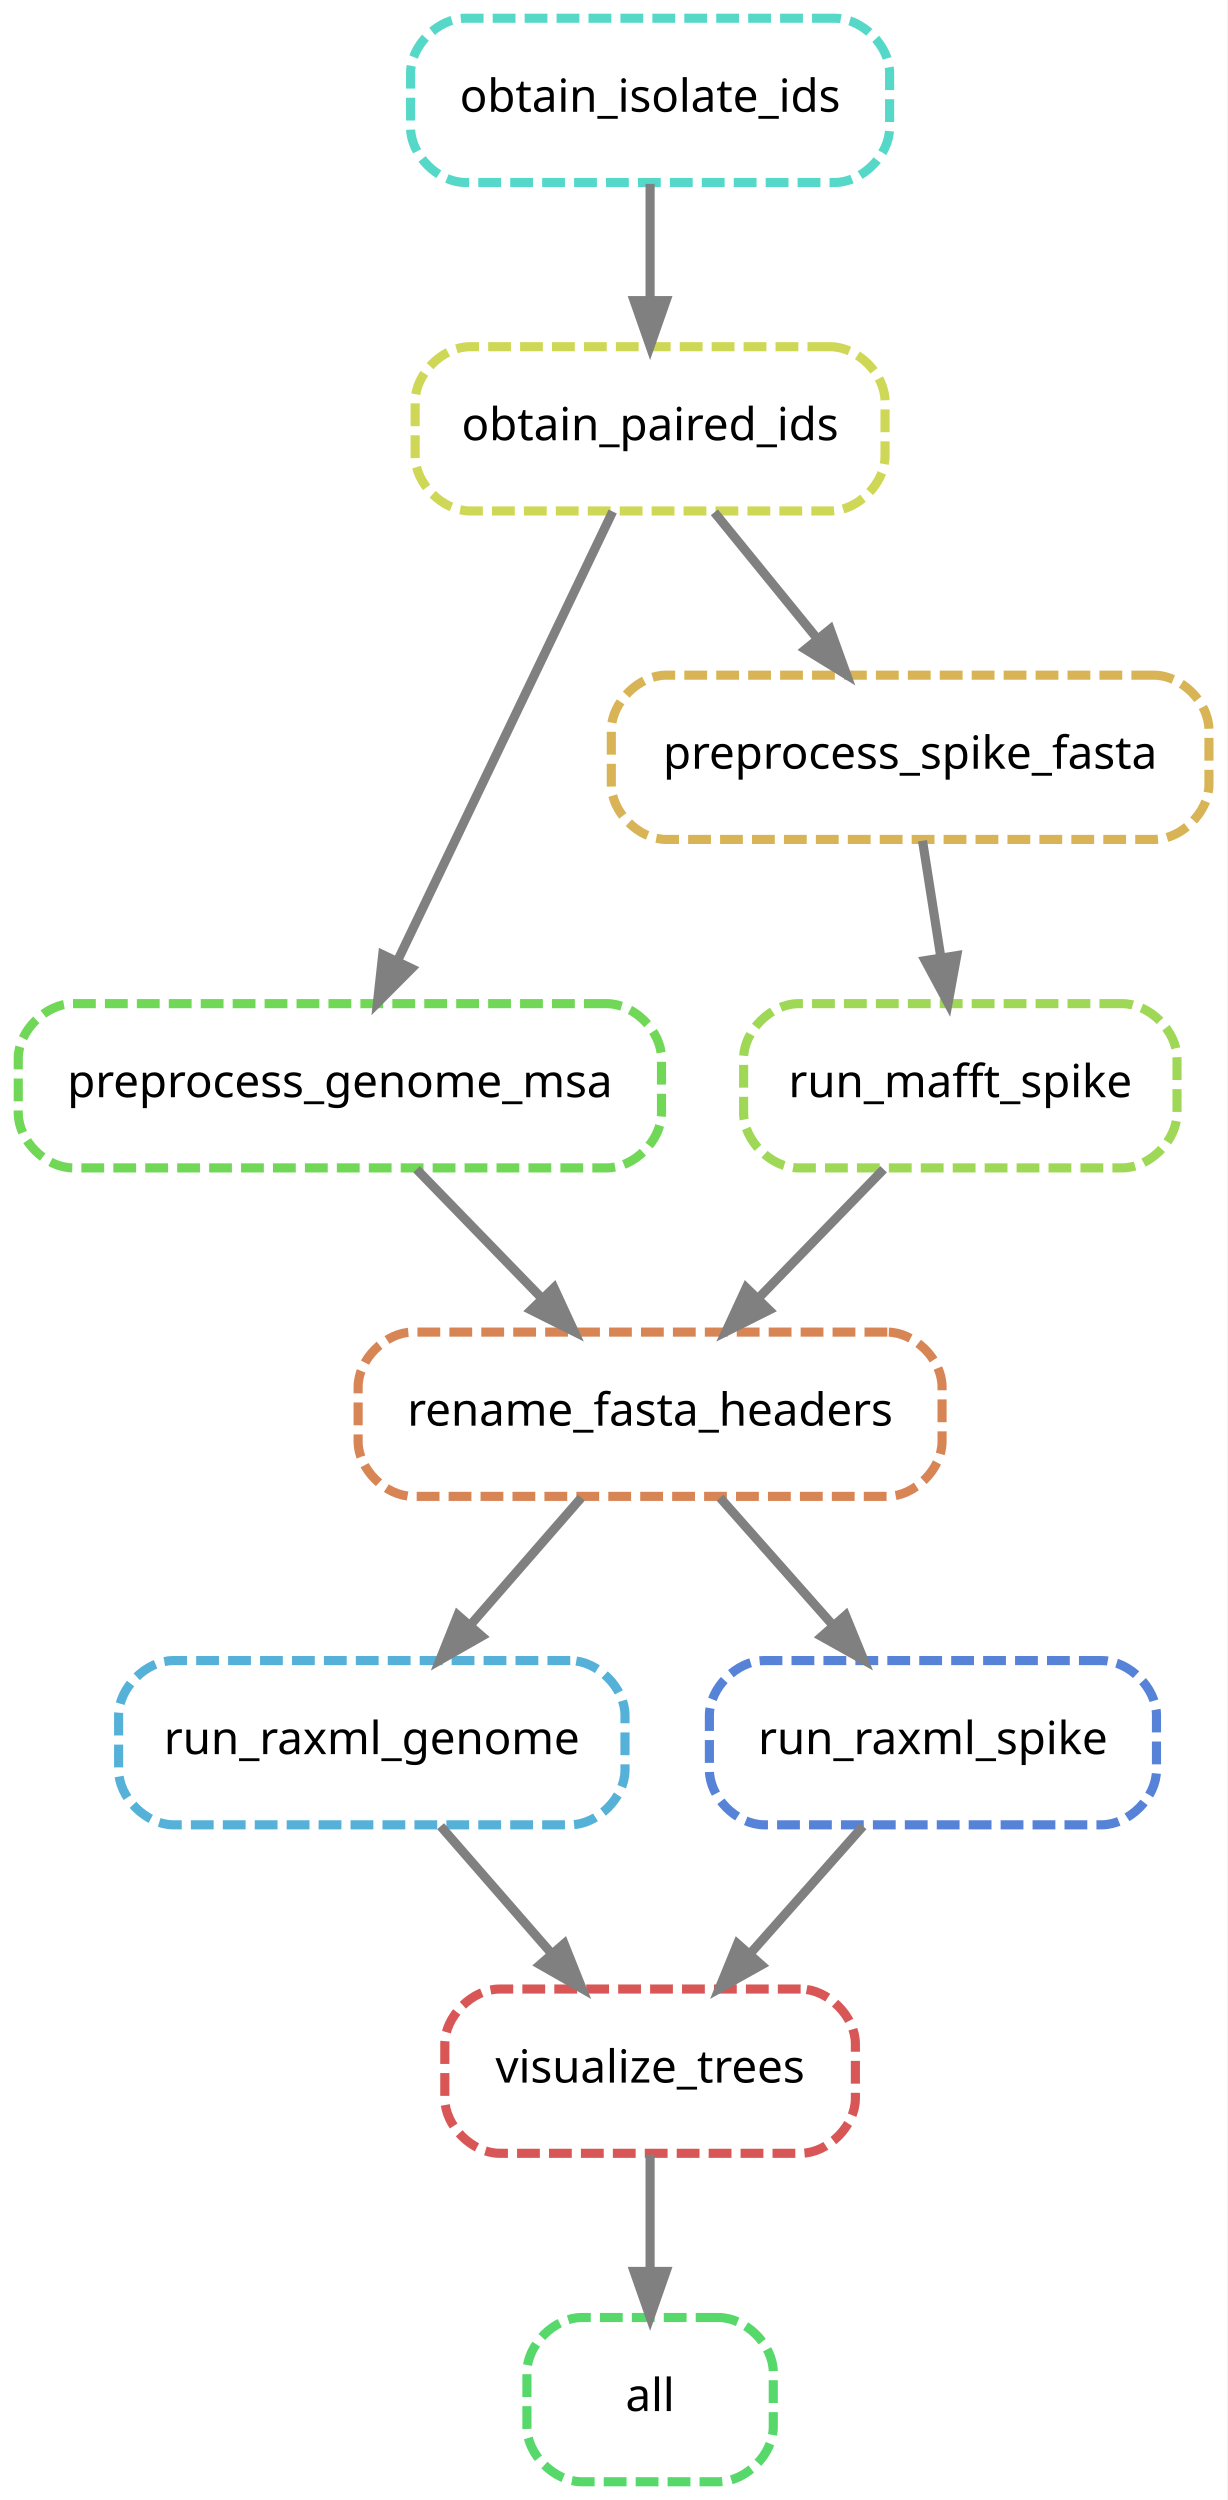
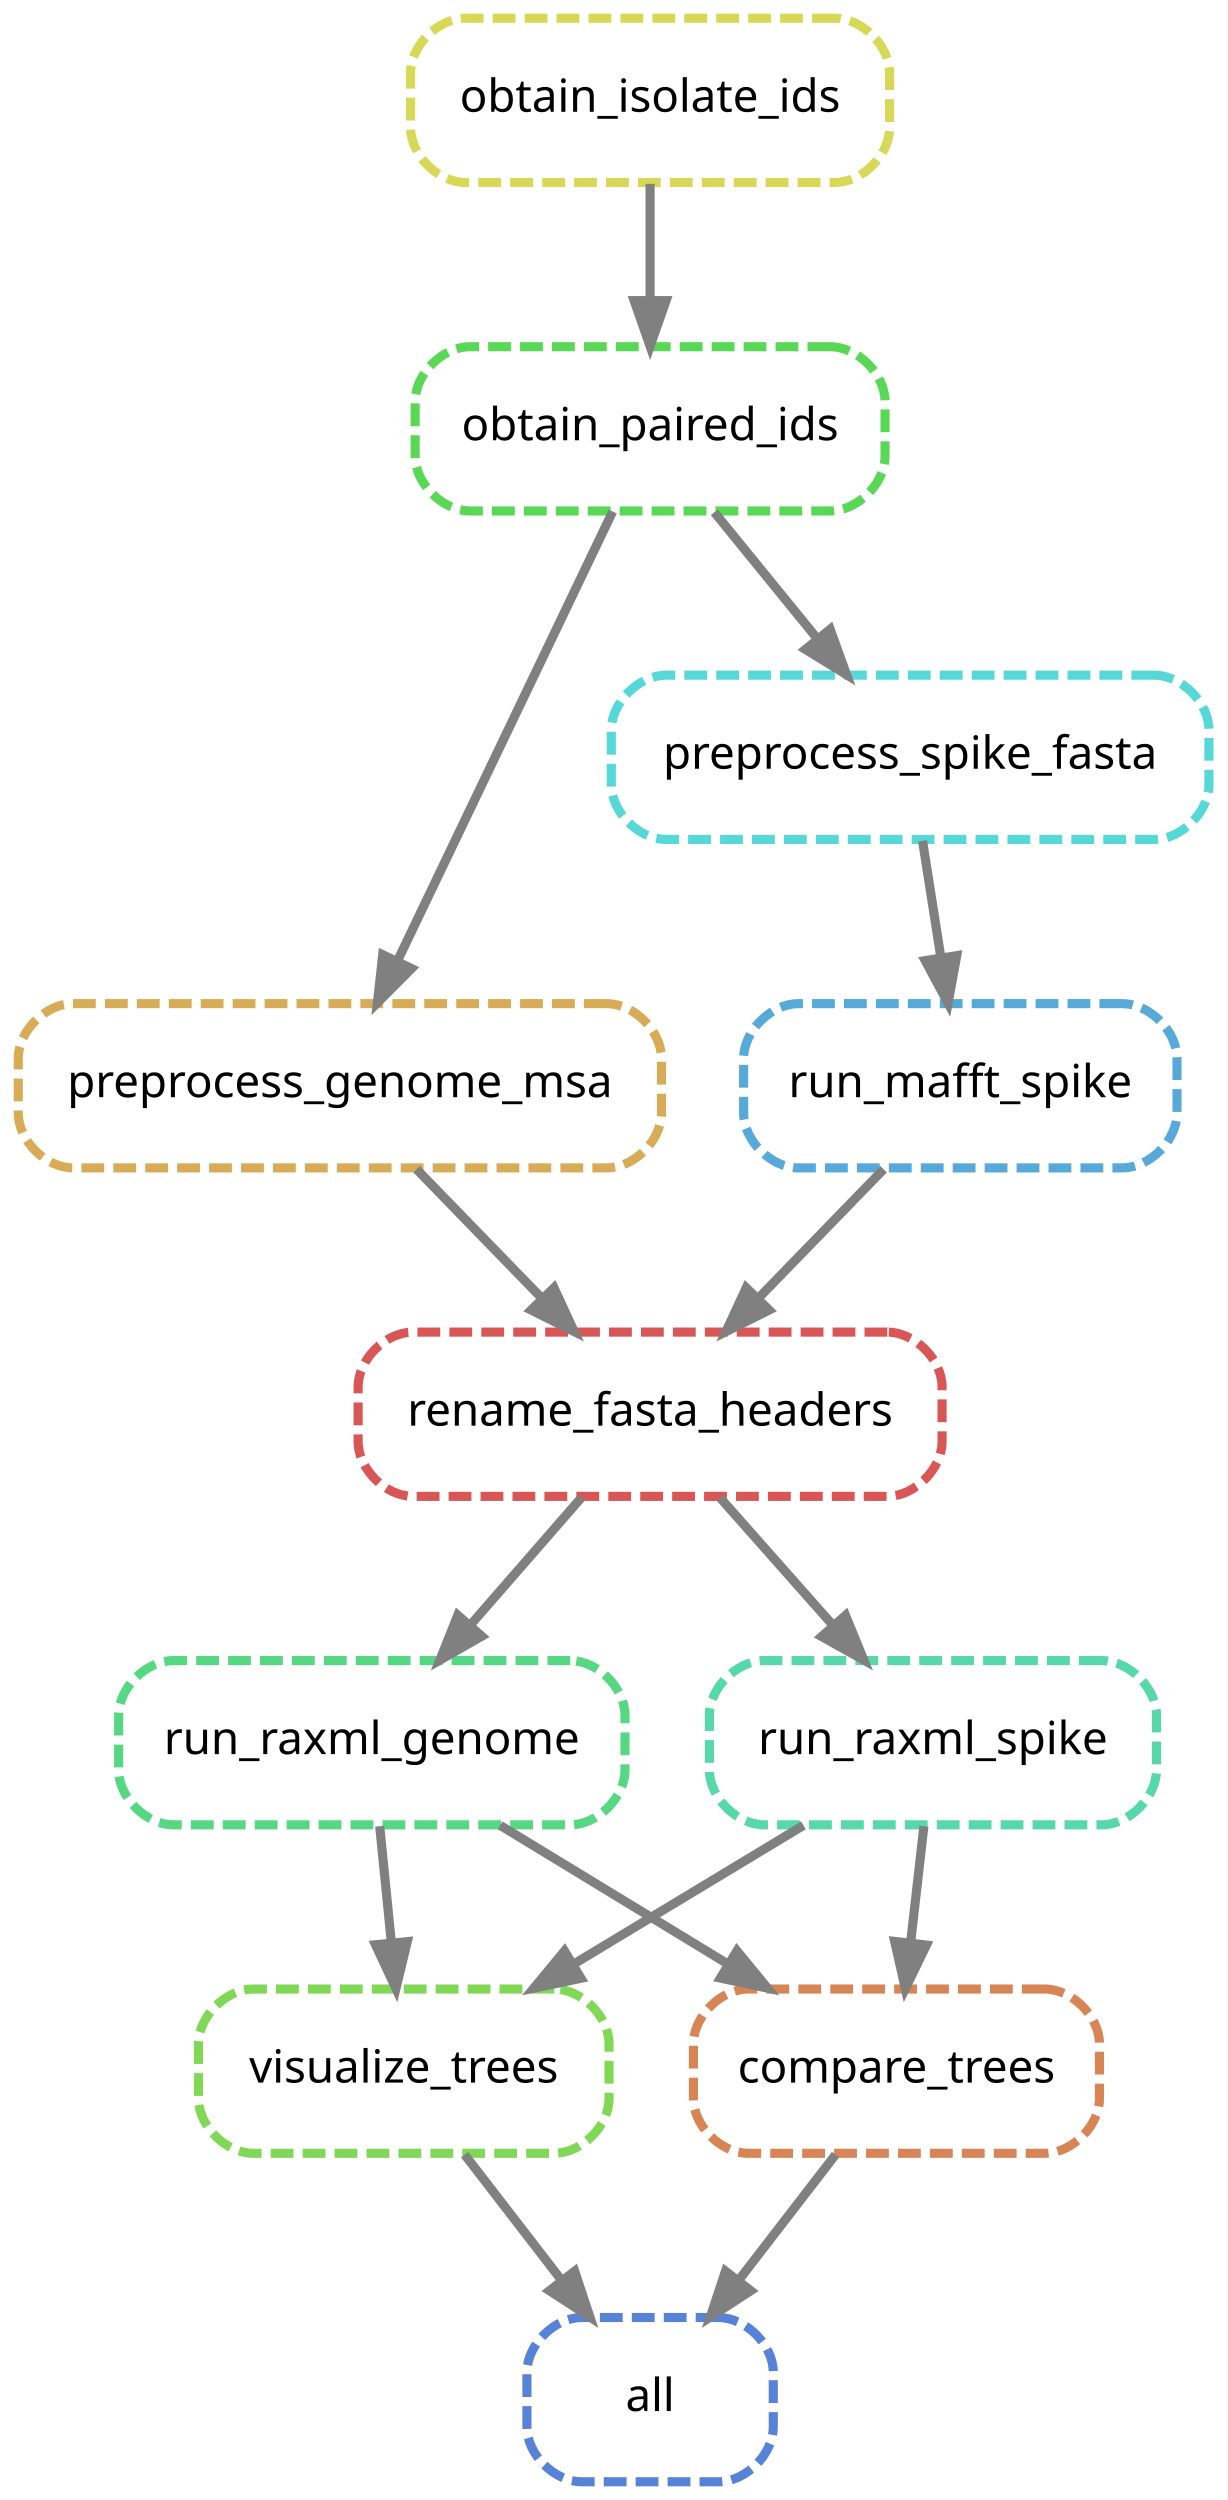
<svg xmlns="http://www.w3.org/2000/svg" width="269pt" height="548pt" viewBox="0.00 0.00 269.00 548.00">
  <g id="graph0" class="graph" transform="scale(1 1) rotate(0) translate(4 544)">
    <polygon fill="white" stroke="transparent" points="-4,4 -4,-544 265,-544 265,4 -4,4" />
    <g id="node1" class="node">
-       <path fill="none" stroke="#56d86b" stroke-width="2" stroke-dasharray="5,2" d="M153.5,-36C153.5,-36 123.5,-36 123.5,-36 117.5,-36 111.5,-30 111.5,-24 111.5,-24 111.5,-12 111.5,-12 111.5,-6 117.5,0 123.5,0 123.5,0 153.5,0 153.5,0 159.5,0 165.5,-6 165.5,-12 165.5,-12 165.5,-24 165.5,-24 165.5,-30 159.5,-36 153.5,-36" />
+       <path fill="none" stroke="#5682d8" stroke-width="2" stroke-dasharray="5,2" d="M153.5,-36C153.5,-36 123.5,-36 123.5,-36 117.5,-36 111.5,-30 111.5,-24 111.5,-24 111.5,-12 111.5,-12 111.5,-6 117.5,0 123.5,0 123.5,0 153.5,0 153.5,0 159.5,0 165.5,-6 165.5,-12 165.5,-12 165.5,-24 165.5,-24 165.5,-30 159.5,-36 153.5,-36" />
      <text text-anchor="middle" x="138.5" y="-15.5" font-family="sans" font-size="10.00">all</text>
    </g>
    <g id="node2" class="node">
-       <path fill="none" stroke="#d85656" stroke-width="2" stroke-dasharray="5,2" d="M171.5,-108C171.5,-108 105.5,-108 105.5,-108 99.5,-108 93.5,-102 93.5,-96 93.5,-96 93.5,-84 93.5,-84 93.5,-78 99.5,-72 105.5,-72 105.5,-72 171.5,-72 171.5,-72 177.5,-72 183.5,-78 183.5,-84 183.5,-84 183.5,-96 183.5,-96 183.5,-102 177.5,-108 171.5,-108" />
-       <text text-anchor="middle" x="138.5" y="-87.5" font-family="sans" font-size="10.00">visualize_trees</text>
+       <path fill="none" stroke="#80d856" stroke-width="2" stroke-dasharray="5,2" d="M117.5,-108C117.5,-108 51.5,-108 51.5,-108 45.5,-108 39.5,-102 39.5,-96 39.5,-96 39.5,-84 39.5,-84 39.5,-78 45.5,-72 51.5,-72 51.5,-72 117.5,-72 117.5,-72 123.5,-72 129.5,-78 129.5,-84 129.5,-84 129.5,-96 129.5,-96 129.5,-102 123.5,-108 117.5,-108" />
+       <text text-anchor="middle" x="84.5" y="-87.5" font-family="sans" font-size="10.00">visualize_trees</text>
    </g>
    <g id="edge1" class="edge">
-       <path fill="none" stroke="grey" stroke-width="2" d="M138.5,-71.7C138.5,-63.98 138.5,-54.71 138.5,-46.11" />
-       <polygon fill="grey" stroke="grey" stroke-width="2" points="142,-46.1 138.5,-36.1 135,-46.1 142,-46.1" />
+       <path fill="none" stroke="grey" stroke-width="2" d="M97.85,-71.7C104.26,-63.39 112.06,-53.28 119.11,-44.14" />
+       <polygon fill="grey" stroke="grey" stroke-width="2" points="121.97,-46.16 125.31,-36.1 116.43,-41.88 121.97,-46.16" />
    </g>
    <g id="node3" class="node">
-       <path fill="none" stroke="#56b1d8" stroke-width="2" stroke-dasharray="5,2" d="M121,-180C121,-180 34,-180 34,-180 28,-180 22,-174 22,-168 22,-168 22,-156 22,-156 22,-150 28,-144 34,-144 34,-144 121,-144 121,-144 127,-144 133,-150 133,-156 133,-156 133,-168 133,-168 133,-174 127,-180 121,-180" />
+       <path fill="none" stroke="#56d882" stroke-width="2" stroke-dasharray="5,2" d="M121,-180C121,-180 34,-180 34,-180 28,-180 22,-174 22,-168 22,-168 22,-156 22,-156 22,-150 28,-144 34,-144 34,-144 121,-144 121,-144 127,-144 133,-150 133,-156 133,-156 133,-168 133,-168 133,-174 127,-180 121,-180" />
      <text text-anchor="middle" x="77.5" y="-159.5" font-family="sans" font-size="10.00">run_raxml_genome</text>
    </g>
-     <g id="edge2" class="edge">
-       <path fill="none" stroke="grey" stroke-width="2" d="M92.58,-143.7C99.89,-135.3 108.81,-125.07 116.84,-115.86" />
-       <polygon fill="grey" stroke="grey" stroke-width="2" points="119.66,-117.94 123.59,-108.1 114.39,-113.34 119.66,-117.94" />
+     <g id="edge3" class="edge">
+       <path fill="none" stroke="grey" stroke-width="2" d="M79.23,-143.7C80,-135.98 80.93,-126.71 81.79,-118.11" />
+       <polygon fill="grey" stroke="grey" stroke-width="2" points="85.28,-118.4 82.79,-108.1 78.31,-117.71 85.28,-118.4" />
+     </g>
+     <g id="node11" class="node">
+       <path fill="none" stroke="#d88556" stroke-width="2" stroke-dasharray="5,2" d="M225,-108C225,-108 160,-108 160,-108 154,-108 148,-102 148,-96 148,-96 148,-84 148,-84 148,-78 154,-72 160,-72 160,-72 225,-72 225,-72 231,-72 237,-78 237,-84 237,-84 237,-96 237,-96 237,-102 231,-108 225,-108" />
+       <text text-anchor="middle" x="192.5" y="-87.5" font-family="sans" font-size="10.00">compare_trees</text>
+     </g>
+     <g id="edge13" class="edge">
+       <path fill="none" stroke="grey" stroke-width="2" d="M105.63,-143.88C120.67,-134.72 139.37,-123.34 155.56,-113.48" />
+       <polygon fill="grey" stroke="grey" stroke-width="2" points="157.54,-116.38 164.26,-108.19 153.9,-110.4 157.54,-116.38" />
    </g>
    <g id="node4" class="node">
-       <path fill="none" stroke="#d88556" stroke-width="2" stroke-dasharray="5,2" d="M190.5,-252C190.5,-252 86.5,-252 86.5,-252 80.5,-252 74.5,-246 74.5,-240 74.5,-240 74.5,-228 74.5,-228 74.5,-222 80.5,-216 86.5,-216 86.5,-216 190.5,-216 190.5,-216 196.5,-216 202.5,-222 202.5,-228 202.5,-228 202.5,-240 202.5,-240 202.5,-246 196.5,-252 190.5,-252" />
+       <path fill="none" stroke="#d85656" stroke-width="2" stroke-dasharray="5,2" d="M190.5,-252C190.5,-252 86.5,-252 86.5,-252 80.5,-252 74.5,-246 74.5,-240 74.5,-240 74.5,-228 74.5,-228 74.5,-222 80.5,-216 86.5,-216 86.5,-216 190.5,-216 190.5,-216 196.5,-216 202.5,-222 202.5,-228 202.5,-228 202.5,-240 202.5,-240 202.5,-246 196.5,-252 190.5,-252" />
      <text text-anchor="middle" x="138.5" y="-231.5" font-family="sans" font-size="10.00">rename_fasta_headers</text>
    </g>
-     <g id="edge4" class="edge">
+     <g id="edge5" class="edge">
      <path fill="none" stroke="grey" stroke-width="2" d="M123.42,-215.7C116.11,-207.3 107.19,-197.07 99.16,-187.86" />
      <polygon fill="grey" stroke="grey" stroke-width="2" points="101.61,-185.34 92.41,-180.1 96.34,-189.94 101.61,-185.34" />
    </g>
    <g id="node10" class="node">
-       <path fill="none" stroke="#5682d8" stroke-width="2" stroke-dasharray="5,2" d="M237.5,-180C237.5,-180 163.5,-180 163.5,-180 157.5,-180 151.5,-174 151.5,-168 151.5,-168 151.5,-156 151.5,-156 151.5,-150 157.5,-144 163.5,-144 163.5,-144 237.5,-144 237.5,-144 243.5,-144 249.5,-150 249.5,-156 249.5,-156 249.5,-168 249.5,-168 249.5,-174 243.5,-180 237.5,-180" />
+       <path fill="none" stroke="#56d8a9" stroke-width="2" stroke-dasharray="5,2" d="M237.5,-180C237.5,-180 163.5,-180 163.5,-180 157.5,-180 151.5,-174 151.5,-168 151.5,-168 151.5,-156 151.5,-156 151.5,-150 157.5,-144 163.5,-144 163.5,-144 237.5,-144 237.5,-144 243.5,-144 249.5,-150 249.5,-156 249.5,-156 249.5,-168 249.5,-168 249.5,-174 243.5,-180 237.5,-180" />
      <text text-anchor="middle" x="200.5" y="-159.5" font-family="sans" font-size="10.00">run_raxml_spike</text>
    </g>
-     <g id="edge11" class="edge">
+     <g id="edge12" class="edge">
      <path fill="none" stroke="grey" stroke-width="2" d="M153.83,-215.7C161.26,-207.3 170.32,-197.07 178.48,-187.86" />
      <polygon fill="grey" stroke="grey" stroke-width="2" points="181.34,-189.91 185.35,-180.1 176.1,-185.27 181.34,-189.91" />
    </g>
    <g id="node5" class="node">
-       <path fill="none" stroke="#70d856" stroke-width="2" stroke-dasharray="5,2" d="M129,-324C129,-324 12,-324 12,-324 6,-324 0,-318 0,-312 0,-312 0,-300 0,-300 0,-294 6,-288 12,-288 12,-288 129,-288 129,-288 135,-288 141,-294 141,-300 141,-300 141,-312 141,-312 141,-318 135,-324 129,-324" />
+       <path fill="none" stroke="#d8ac56" stroke-width="2" stroke-dasharray="5,2" d="M129,-324C129,-324 12,-324 12,-324 6,-324 0,-318 0,-312 0,-312 0,-300 0,-300 0,-294 6,-288 12,-288 12,-288 129,-288 129,-288 135,-288 141,-294 141,-300 141,-300 141,-312 141,-312 141,-318 135,-324 129,-324" />
      <text text-anchor="middle" x="70.5" y="-303.5" font-family="sans" font-size="10.00">preprocess_genome_msa</text>
    </g>
-     <g id="edge5" class="edge">
+     <g id="edge6" class="edge">
      <path fill="none" stroke="grey" stroke-width="2" d="M87.31,-287.7C95.63,-279.14 105.81,-268.66 114.89,-259.3" />
      <polygon fill="grey" stroke="grey" stroke-width="2" points="117.43,-261.72 121.88,-252.1 112.41,-256.84 117.43,-261.72" />
    </g>
    <g id="node6" class="node">
-       <path fill="none" stroke="#ced856" stroke-width="2" stroke-dasharray="5,2" d="M178,-468C178,-468 99,-468 99,-468 93,-468 87,-462 87,-456 87,-456 87,-444 87,-444 87,-438 93,-432 99,-432 99,-432 178,-432 178,-432 184,-432 190,-438 190,-444 190,-444 190,-456 190,-456 190,-462 184,-468 178,-468" />
+       <path fill="none" stroke="#59d856" stroke-width="2" stroke-dasharray="5,2" d="M178,-468C178,-468 99,-468 99,-468 93,-468 87,-462 87,-456 87,-456 87,-444 87,-444 87,-438 93,-432 99,-432 99,-432 178,-432 178,-432 184,-432 190,-438 190,-444 190,-444 190,-456 190,-456 190,-462 184,-468 178,-468" />
      <text text-anchor="middle" x="138.5" y="-447.5" font-family="sans" font-size="10.00">obtain_paired_ids</text>
    </g>
-     <g id="edge7" class="edge">
+     <g id="edge8" class="edge">
      <path fill="none" stroke="grey" stroke-width="2" d="M130.3,-431.87C118.56,-407.35 96.85,-362.03 83.07,-333.26" />
      <polygon fill="grey" stroke="grey" stroke-width="2" points="86.21,-331.7 78.73,-324.19 79.89,-334.72 86.21,-331.7" />
    </g>
    <g id="node9" class="node">
-       <path fill="none" stroke="#d8b456" stroke-width="2" stroke-dasharray="5,2" d="M249,-396C249,-396 142,-396 142,-396 136,-396 130,-390 130,-384 130,-384 130,-372 130,-372 130,-366 136,-360 142,-360 142,-360 249,-360 249,-360 255,-360 261,-366 261,-372 261,-372 261,-384 261,-384 261,-390 255,-396 249,-396" />
+       <path fill="none" stroke="#56d8d8" stroke-width="2" stroke-dasharray="5,2" d="M249,-396C249,-396 142,-396 142,-396 136,-396 130,-390 130,-384 130,-384 130,-372 130,-372 130,-366 136,-360 142,-360 142,-360 249,-360 249,-360 255,-360 261,-366 261,-372 261,-372 261,-384 261,-384 261,-390 255,-396 249,-396" />
      <text text-anchor="middle" x="195.5" y="-375.5" font-family="sans" font-size="10.00">preprocess_spike_fasta</text>
    </g>
-     <g id="edge10" class="edge">
+     <g id="edge11" class="edge">
      <path fill="none" stroke="grey" stroke-width="2" d="M152.59,-431.7C159.42,-423.3 167.76,-413.07 175.26,-403.86" />
      <polygon fill="grey" stroke="grey" stroke-width="2" points="177.97,-406.07 181.57,-396.1 172.54,-401.65 177.97,-406.07" />
    </g>
    <g id="node7" class="node">
-       <path fill="none" stroke="#56d8c9" stroke-width="2" stroke-dasharray="5,2" d="M179,-540C179,-540 98,-540 98,-540 92,-540 86,-534 86,-528 86,-528 86,-516 86,-516 86,-510 92,-504 98,-504 98,-504 179,-504 179,-504 185,-504 191,-510 191,-516 191,-516 191,-528 191,-528 191,-534 185,-540 179,-540" />
+       <path fill="none" stroke="#d6d856" stroke-width="2" stroke-dasharray="5,2" d="M179,-540C179,-540 98,-540 98,-540 92,-540 86,-534 86,-528 86,-528 86,-516 86,-516 86,-510 92,-504 98,-504 98,-504 179,-504 179,-504 185,-504 191,-510 191,-516 191,-516 191,-528 191,-528 191,-534 185,-540 179,-540" />
      <text text-anchor="middle" x="138.5" y="-519.5" font-family="sans" font-size="10.00">obtain_isolate_ids</text>
    </g>
-     <g id="edge8" class="edge">
+     <g id="edge9" class="edge">
      <path fill="none" stroke="grey" stroke-width="2" d="M138.5,-503.7C138.5,-495.98 138.5,-486.71 138.5,-478.11" />
      <polygon fill="grey" stroke="grey" stroke-width="2" points="142,-478.1 138.5,-468.1 135,-478.1 142,-478.1" />
    </g>
    <g id="node8" class="node">
-       <path fill="none" stroke="#9fd856" stroke-width="2" stroke-dasharray="5,2" d="M242,-324C242,-324 171,-324 171,-324 165,-324 159,-318 159,-312 159,-312 159,-300 159,-300 159,-294 165,-288 171,-288 171,-288 242,-288 242,-288 248,-288 254,-294 254,-300 254,-300 254,-312 254,-312 254,-318 248,-324 242,-324" />
+       <path fill="none" stroke="#56a9d8" stroke-width="2" stroke-dasharray="5,2" d="M242,-324C242,-324 171,-324 171,-324 165,-324 159,-318 159,-312 159,-312 159,-300 159,-300 159,-294 165,-288 171,-288 171,-288 242,-288 242,-288 248,-288 254,-294 254,-300 254,-300 254,-312 254,-312 254,-318 248,-324 242,-324" />
      <text text-anchor="middle" x="206.5" y="-303.5" font-family="sans" font-size="10.00">run_mafft_spike</text>
    </g>
-     <g id="edge6" class="edge">
+     <g id="edge7" class="edge">
      <path fill="none" stroke="grey" stroke-width="2" d="M189.69,-287.7C181.37,-279.14 171.19,-268.66 162.11,-259.3" />
      <polygon fill="grey" stroke="grey" stroke-width="2" points="164.59,-256.84 155.12,-252.1 159.57,-261.72 164.59,-256.84" />
    </g>
-     <g id="edge9" class="edge">
+     <g id="edge10" class="edge">
      <path fill="none" stroke="grey" stroke-width="2" d="M198.22,-359.7C199.43,-351.98 200.89,-342.71 202.24,-334.11" />
      <polygon fill="grey" stroke="grey" stroke-width="2" points="205.72,-334.53 203.81,-324.1 198.8,-333.44 205.72,-334.53" />
    </g>
-     <g id="edge3" class="edge">
-       <path fill="none" stroke="grey" stroke-width="2" d="M185.17,-143.7C177.74,-135.3 168.68,-125.07 160.52,-115.86" />
-       <polygon fill="grey" stroke="grey" stroke-width="2" points="162.9,-113.27 153.65,-108.1 157.66,-117.91 162.9,-113.27" />
+     <g id="edge4" class="edge">
+       <path fill="none" stroke="grey" stroke-width="2" d="M172.12,-143.88C156.96,-134.72 138.09,-123.34 121.76,-113.48" />
+       <polygon fill="grey" stroke="grey" stroke-width="2" points="123.36,-110.36 112.99,-108.19 119.74,-116.35 123.36,-110.36" />
+     </g>
+     <g id="edge14" class="edge">
+       <path fill="none" stroke="grey" stroke-width="2" d="M198.52,-143.7C197.64,-135.98 196.58,-126.71 195.6,-118.11" />
+       <polygon fill="grey" stroke="grey" stroke-width="2" points="199.07,-117.64 194.45,-108.1 192.11,-118.44 199.07,-117.64" />
+     </g>
+     <g id="edge2" class="edge">
+       <path fill="none" stroke="grey" stroke-width="2" d="M179.15,-71.7C172.74,-63.39 164.94,-53.28 157.89,-44.14" />
+       <polygon fill="grey" stroke="grey" stroke-width="2" points="160.57,-41.88 151.69,-36.1 155.03,-46.16 160.57,-41.88" />
    </g>
  </g>
</svg>
